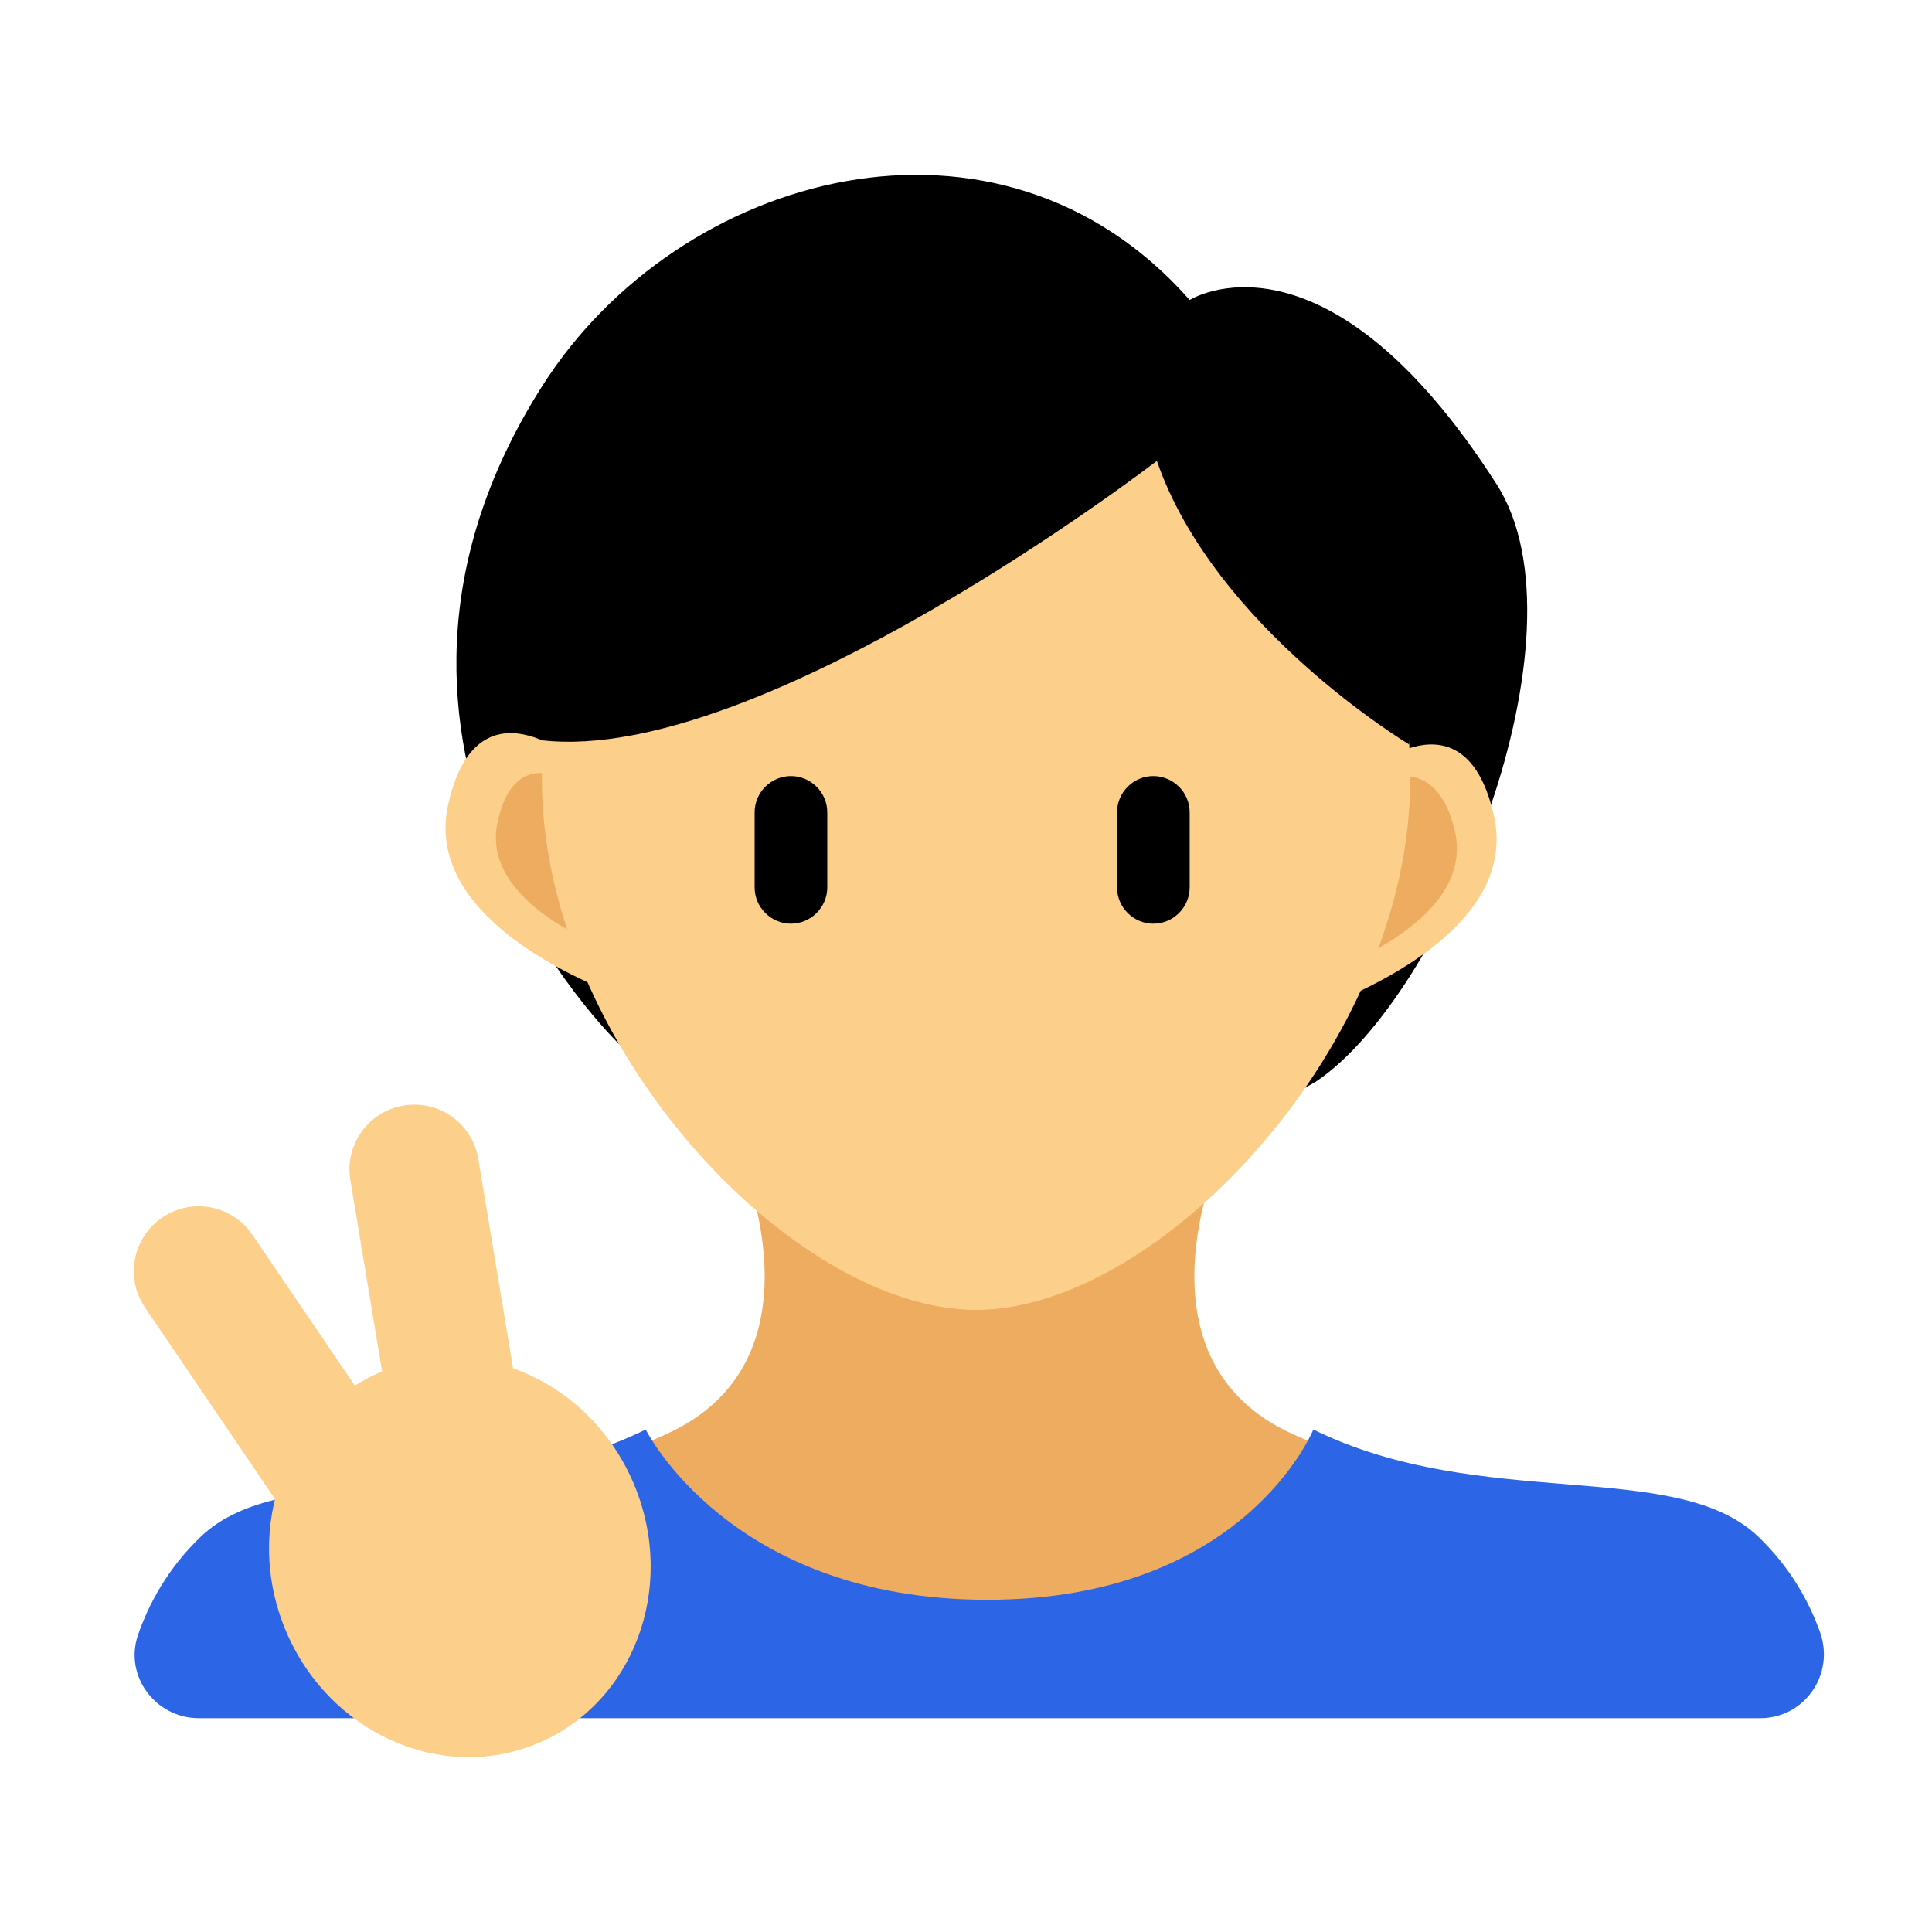
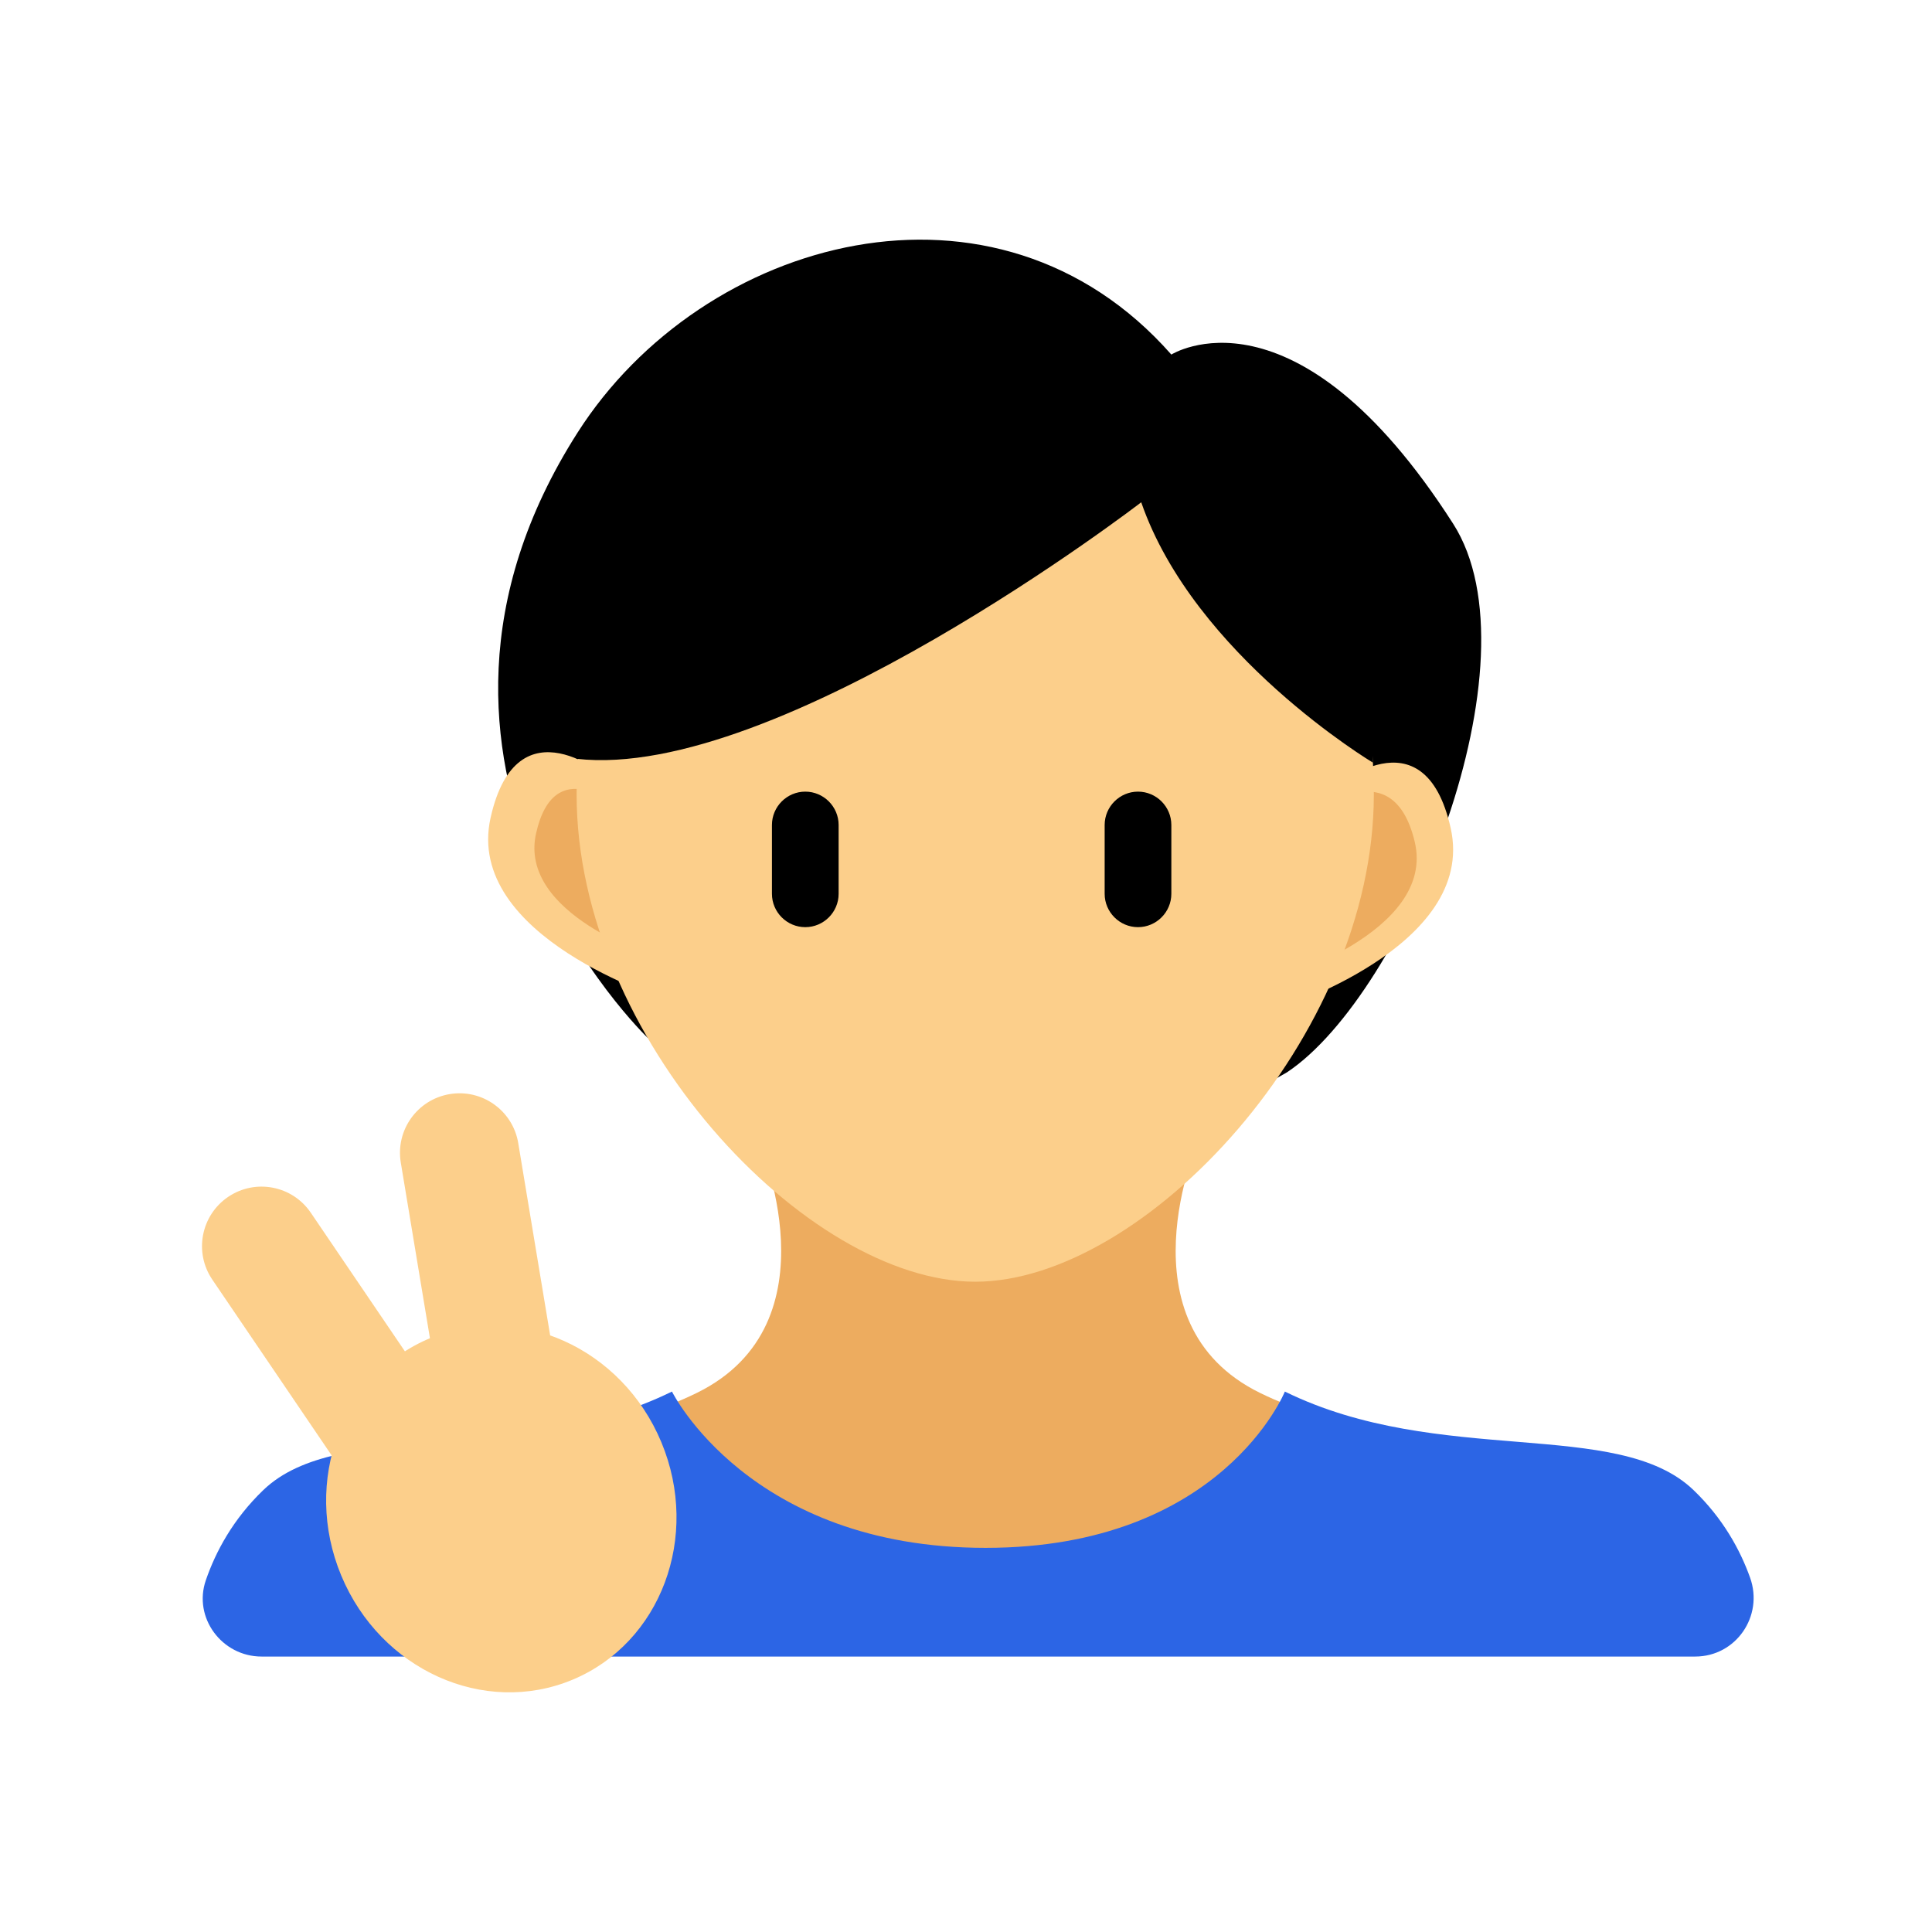
<svg xmlns="http://www.w3.org/2000/svg" version="1.1" id="图形" x="0px" y="0px" viewBox="15.167 -16.333 1000.636 1000.678" style="enable-background:new 15.167 -16.333 1000.636 1000.678;" xml:space="preserve">
-   <style type="text/css">
- 	.st0{fill:#F8D9FF;}
- 	.st1{fill:#FCCF8B;}
- 	.st2{fill:#EDAC5F;}
- 	.st3{fill:#2C65E5;}
- </style>
  <g>
-     <path class="st0" d="M522.511,564.423" />
-     <path d="M611.938,190.109c0,0-190.999,151.665-298.588,150.966l108.706,253.07l14.311-29.721l-100.545-39.997   c0,0-159.657-153.056-39.427-341.396c70.644-110.665,236.253-156.081,334.961-43.977c0,0,69.581-44.141,158.976,95.426   c49.541,77.345-26.93,264.975-93.679,309.475l-117.079,66.75l-40.05-2.427C539.524,608.276,620.838,258.881,611.938,190.109z" />
-     <path class="st1" d="M313.895,378.245c0,0-51.531-45.202-66.598,22.099c-15.067,67.301,98.44,102.458,98.44,102.458v-129.58   L313.895,378.245z" />
-     <path class="st2" d="M318.224,394.188c0,0-35.033-30.73-45.276,15.024c-10.243,45.754,66.924,69.656,66.924,69.656v-88.094   L318.224,394.188z" />
-     <path class="st1" d="M722.356,384.123c0,0,51.531-45.202,66.598,22.099c15.067,67.301-98.44,102.458-98.44,102.458V379.1   L722.356,384.123z" />
-     <path class="st2" d="M714.367,397c0,0,42.01-34.59,54.294,16.911s-80.253,78.404-80.253,78.404v-99.158L714.367,397z" />
-     <path class="st2" d="M522.511,848.902h407.12c0,0,3.027-35.114-36.325-72.953s-131.679-11.73-211.898-51.083   c-80.219-39.352-34.812-142.274-34.812-142.274l-124.085-0.476l-124.085,0.476c0,0,45.407,102.922-34.812,142.274   c-80.218,39.353-172.545,13.244-211.898,51.083s-36.325,72.953-36.325,72.953H522.511z" />
-     <path class="st3" d="M695.403,724.098c87.283,42.819,187.742,14.41,230.56,55.582c16.618,15.979,26.291,33.702,31.905,49.407   c7.747,21.67-7.955,44.508-30.968,44.508H522.511H118.084c-22.348,0-38.723-21.903-31.447-43.034   c5.531-16.064,15.282-34.4,32.423-50.882c42.818-41.172,143.277-12.763,230.56-55.582c0,0,43.508,88.177,176.888,88.177   S695.403,724.098,695.403,724.098z" />
-     <path class="st1" d="M745.598,387.239c0,137.07-129.615,274.887-224.885,274.887S295.828,524.308,295.828,387.239   s87.815-248.187,224.885-248.187S745.598,250.169,745.598,387.239z" />
-     <path d="M614.365,222.388c0,0-205.022,157.695-318.537,144.72c0,0-32.606-168.183,58.82-183.556c0,0,75.245-59.063,156.153-55.018   s158.581,40.454,158.581,40.454l76.216,92.236l-0.526,108.045C745.073,369.268,644.301,308.96,614.365,222.388z" />
-     <path d="M424.837,462.092L424.837,462.092c-10.346,0-18.811-8.465-18.811-18.811v-38.836c0-10.346,8.465-18.811,18.811-18.811h0   c10.346,0,18.811,8.465,18.811,18.811v38.836C443.648,453.627,435.183,462.092,424.837,462.092z" />
-     <path d="M612.544,462.092L612.544,462.092c-10.346,0-18.811-8.465-18.811-18.811v-38.836c0-10.346,8.465-18.811,18.811-18.811h0   c10.346,0,18.811,8.465,18.811,18.811v38.836C631.356,453.627,622.891,462.092,612.544,462.092z" />
+     <path style="fill:#F8D9FF;" d="M521.936,557.834" />
+     <path d="M604.035,214.187c0,0-175.351,139.239-274.125,138.597l99.8,232.336l13.138-27.286l-92.307-36.72   c0,0-146.576-140.516-36.197-313.426c64.856-101.598,216.897-143.294,307.518-40.374c0,0,63.881-40.524,145.951,87.608   c45.482,71.008-24.723,243.266-86.004,284.12l-107.486,61.281l-36.768-2.228C537.555,598.094,612.206,277.325,604.035,214.187z" />
+     <path style="fill:#FCCF8B;" d="M330.411,386.91c0,0-47.309-41.499-61.142,20.288c-13.833,61.787,90.375,94.064,90.375,94.064   V382.299L330.411,386.91z" />
+     <path style="fill:#EDAC5F;" d="M334.385,401.547c0,0-32.163-28.213-41.567,13.793s61.441,63.949,61.441,63.949v-80.876   L334.385,401.547z" />
+     <path style="fill:#FCCF8B;" d="M705.408,392.306c0,0,47.309-41.499,61.142,20.288s-90.375,94.064-90.375,94.064V387.695   L705.408,392.306z" />
+     <path style="fill:#EDAC5F;" d="M698.073,404.129c0,0,38.568-31.756,49.845,15.525c11.277,47.281-73.678,71.98-73.678,71.98V400.6   L698.073,404.129z" />
+     <path style="fill:#EDAC5F;" d="M521.936,819.007h373.765c0,0,2.779-32.237-33.349-66.977   c-36.128-34.739-120.891-10.769-194.537-46.898c-73.647-36.128-31.96-130.618-31.96-130.618l-113.919-0.437l-113.919,0.437   c0,0,41.687,94.489-31.96,130.618c-73.646,36.129-158.409,12.159-194.537,46.898c-36.128,34.739-33.349,66.977-33.349,66.977   H521.936z" />
+     <path style="fill:#2C65E5;" d="M680.662,704.427c80.132,39.311,172.36,13.23,211.671,51.028   c15.257,14.67,24.137,30.94,29.292,45.359c7.113,19.895-7.303,40.862-28.431,40.862H521.936H150.643   c-20.517,0-35.55-20.109-28.871-39.508c5.078-14.748,14.03-31.582,29.767-46.713c39.31-37.799,131.538-11.717,211.671-51.028   c0,0,39.943,80.953,162.396,80.953S680.662,704.427,680.662,704.427z" />
+     <path style="fill:#FCCF8B;" d="M726.745,395.167c0,125.84-118.996,252.365-206.461,252.365S313.824,521.007,313.824,395.167   s80.621-227.853,206.461-227.853S726.745,269.327,726.745,395.167z" />
+     <path d="M606.264,243.822c0,0-188.225,144.775-292.439,132.863c0,0-29.935-154.404,54.001-168.517c0,0,69.08-54.224,143.36-50.51   c74.28,3.714,145.588,37.14,145.588,37.14l69.971,84.679l-0.482,99.193C726.263,378.669,633.747,323.301,606.264,243.822z" />
+     <path d="M432.263,463.888L432.263,463.888c-9.499,0-17.27-7.772-17.27-17.27v-35.654c0-9.499,7.772-17.27,17.27-17.27h0   c9.499,0,17.27,7.772,17.27,17.27v35.654C449.533,456.116,441.762,463.888,432.263,463.888z" />
+     <path d="M604.592,463.888L604.592,463.888c-9.499,0-17.27-7.772-17.27-17.27v-35.654c0-9.499,7.772-17.27,17.27-17.27h0   c9.499,0,17.27,7.772,17.27,17.27v35.654C621.862,456.116,614.091,463.888,604.592,463.888z" />
    <g>
-       <path class="st1" d="M233.083,811.462L233.083,811.462c-15.345,10.418-36.231,6.424-46.649-8.922L90.29,660.925    c-10.418-15.345-6.424-36.231,8.922-46.649h0c15.345-10.418,36.231-6.424,46.649,8.922l96.144,141.615    C252.422,780.159,248.428,801.044,233.083,811.462z" />
-       <path class="st1" d="M263.286,791.396L263.286,791.396c-18.298,3.037-35.592-9.335-38.629-27.632l-28.024-168.859    c-3.037-18.297,9.335-35.592,27.632-38.629h0c18.297-3.037,35.592,9.335,38.629,27.632l28.024,168.859    C293.954,771.065,281.583,788.36,263.286,791.396z" />
-       <ellipse transform="matrix(0.9232 -0.3843 0.3843 0.9232 -284.2744 158.0697)" class="st1" cx="253.365" cy="790.312" rx="97.819" ry="104.389" />
+       <path style="fill:#FCCF8B;" d="M256.22,784.634L256.22,784.634c-14.088,9.565-33.262,5.897-42.827-8.191l-88.267-130.013    c-9.565-14.088-5.897-33.262,8.191-42.827l0,0c14.088-9.565,33.262-5.897,42.827,8.191l88.267,130.013    C273.975,755.895,270.308,775.07,256.22,784.634z" />
+       <path style="fill:#FCCF8B;" d="M283.948,766.212L283.948,766.212c-16.798,2.788-32.676-8.57-35.464-25.368L222.756,585.82    c-2.788-16.798,8.57-32.676,25.368-35.464h0c16.798-2.788,32.676,8.57,35.464,25.368l25.728,155.024    C312.104,747.547,300.746,763.424,283.948,766.212z" />
+       <ellipse transform="matrix(0.9232 -0.3843 0.3843 0.9232 -272.9805 164.3957)" style="fill:#FCCF8B;" cx="274.841" cy="765.216" rx="89.805" ry="95.837" />
    </g>
  </g>
</svg>
